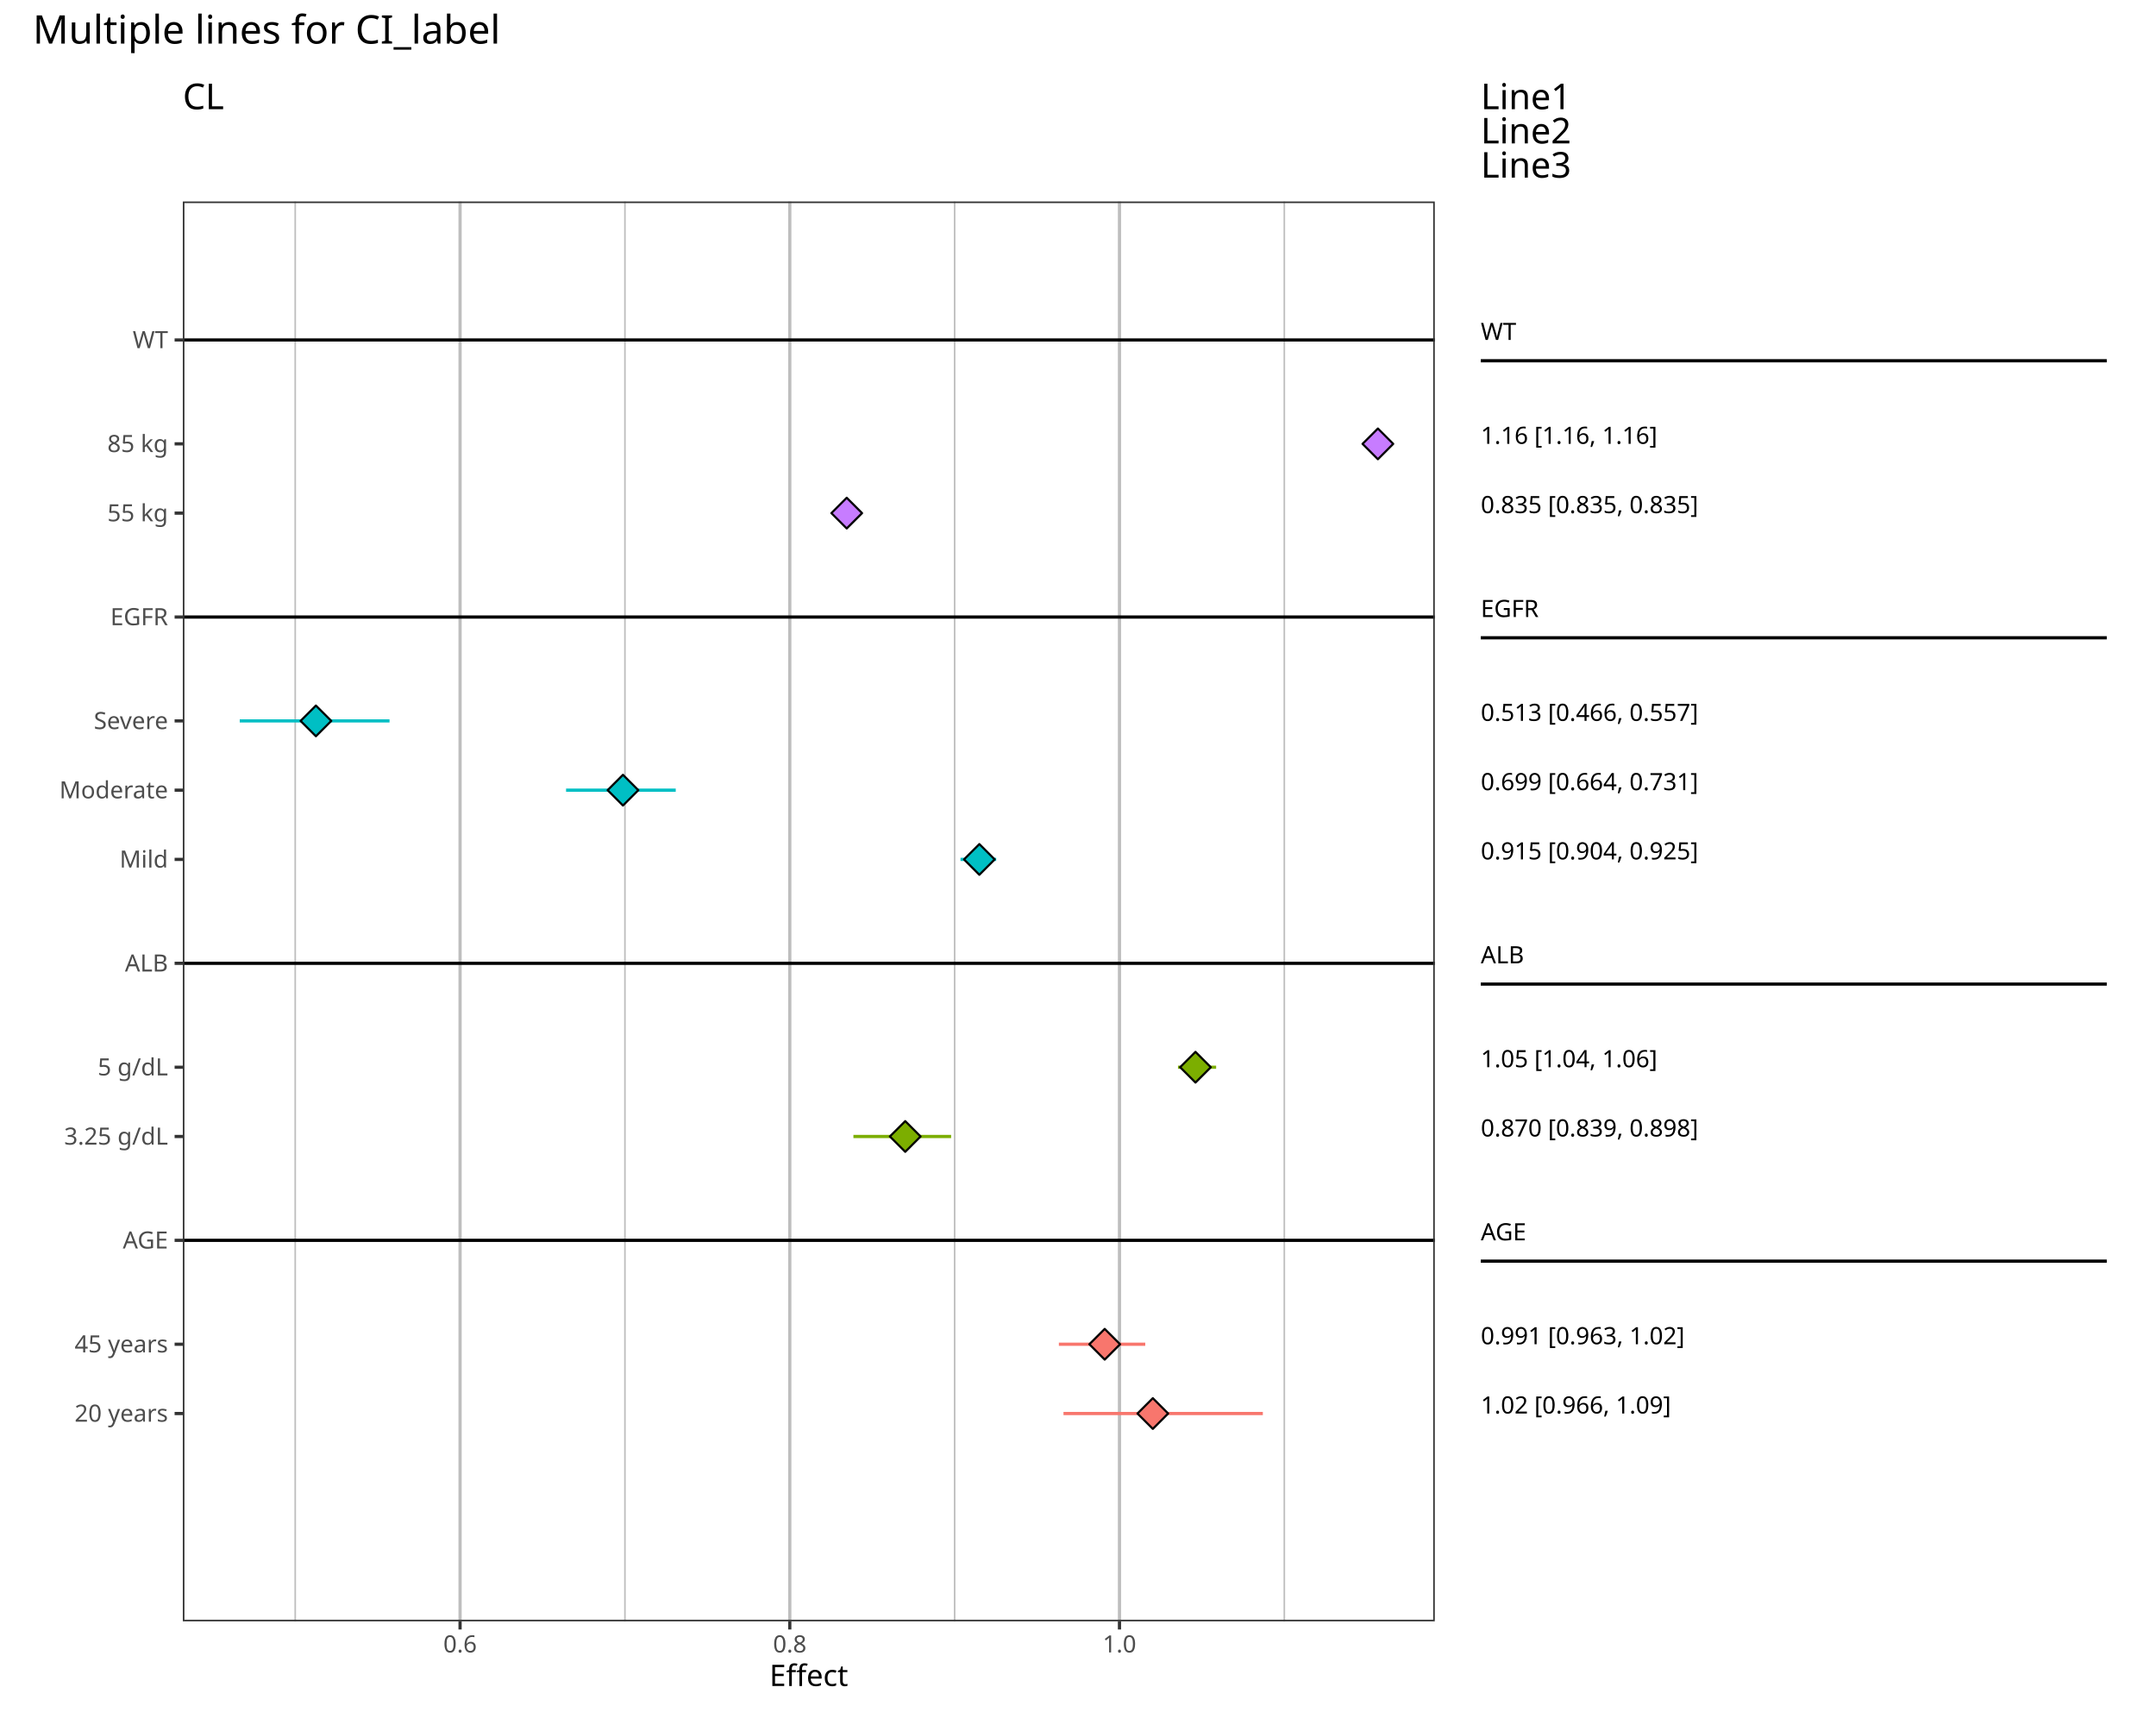
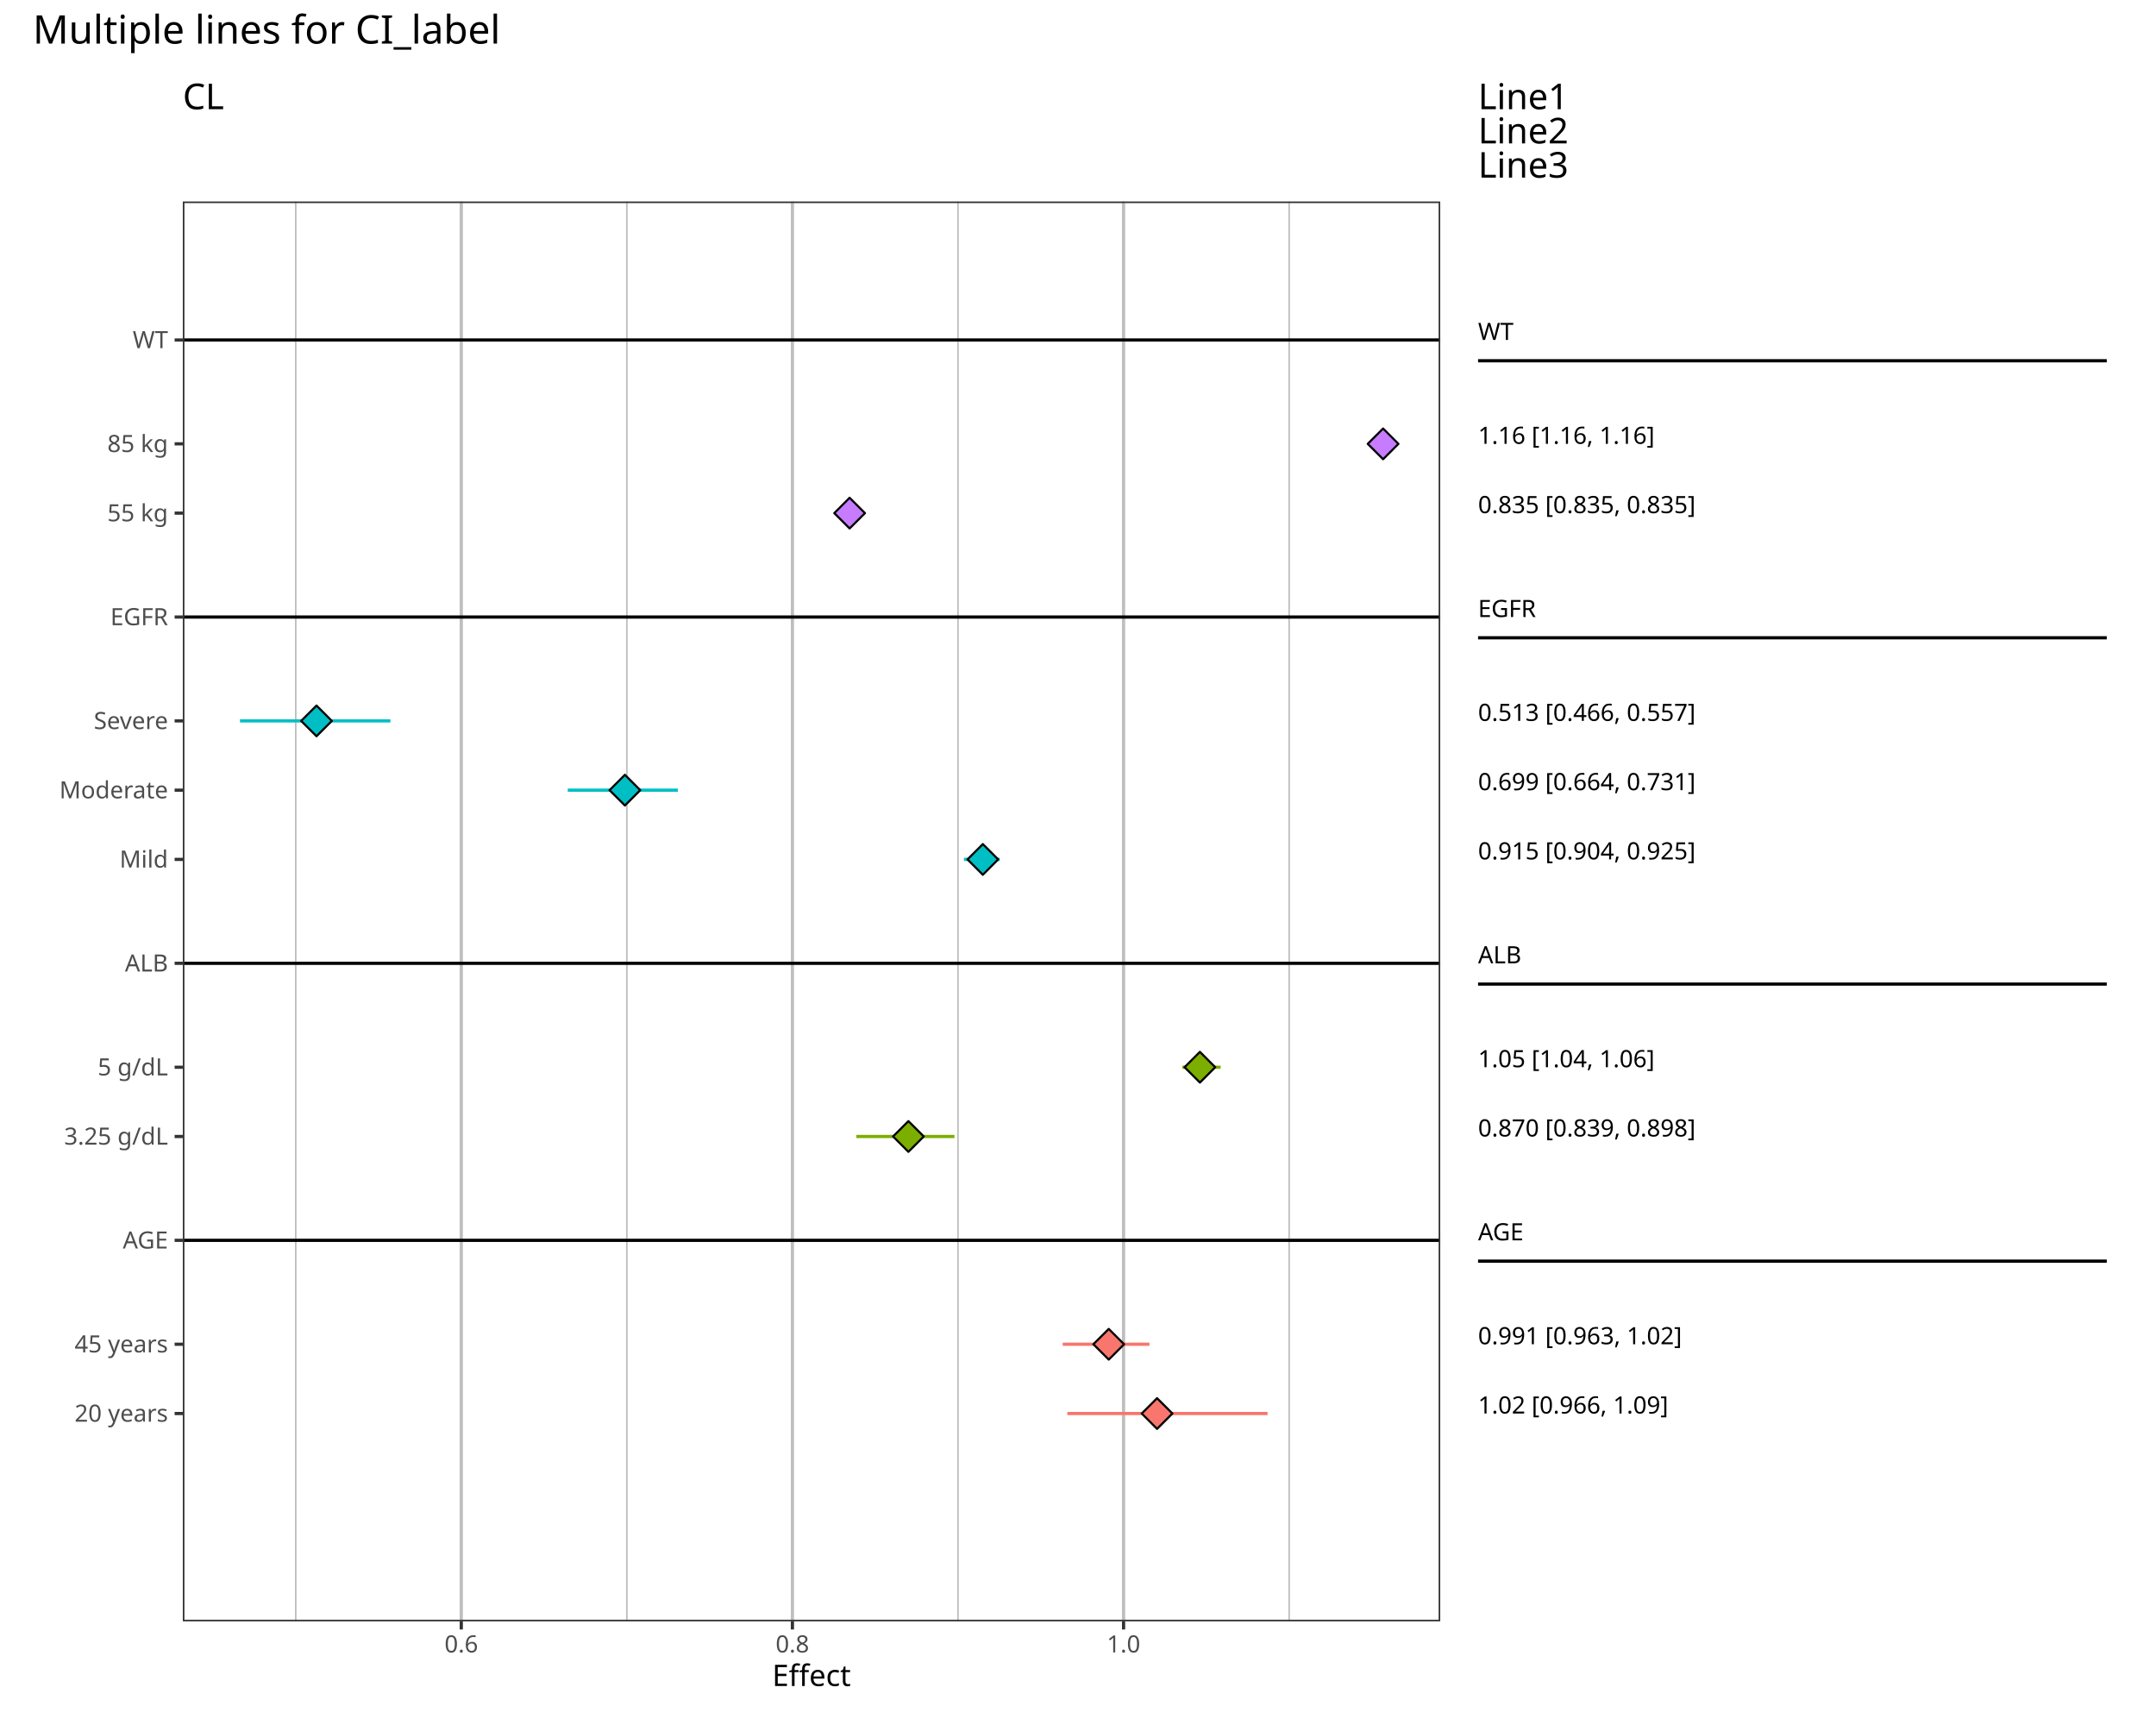
<svg xmlns="http://www.w3.org/2000/svg" class="svglite" data-engine-version="2.0" width="720.00pt" height="576.00pt" viewBox="0 0 720.00 576.00">
  <defs>
    <style type="text/css">
    .svglite line, .svglite polyline, .svglite polygon, .svglite path, .svglite rect, .svglite circle {
      fill: none;
      stroke: #000000;
      stroke-linecap: round;
      stroke-linejoin: round;
      stroke-miterlimit: 10.00;
    }
  </style>
  </defs>
  <rect width="100%" height="100%" style="stroke: none; fill: #FFFFFF;" />
  <defs>
    <clipPath id="cpMC4wMHw3MjAuMDB8MC4wMHw1NzYuMDA=">
      <rect x="0.00" y="0.00" width="720.00" height="576.00" />
    </clipPath>
  </defs>
  <g clip-path="url(#cpMC4wMHw3MjAuMDB8MC4wMHw1NzYuMDA=)">
    <rect x="0.00" y="0.00" width="720.00" height="576.00" style="stroke-width: 1.07; stroke: #FFFFFF; fill: #FFFFFF;" />
  </g>
  <defs>
    <clipPath id="cpNjEuMDV8NzAzLjU2fDY3LjI3fDU0MS4zNw==">
      <rect x="61.05" y="67.27" width="642.51" height="474.11" />
    </clipPath>
  </defs>
  <g clip-path="url(#cpNjEuMDV8NzAzLjU2fDY3LjI3fDU0MS4zNw==)">
</g>
  <g clip-path="url(#cpMC4wMHw3MjAuMDB8MC4wMHw1NzYuMDA=)">
</g>
  <g clip-path="url(#cpNjEuMDV8NzAzLjU2fDY3LjI3fDU0MS4zNw==)">
</g>
  <g clip-path="url(#cpMC4wMHw3MjAuMDB8MC4wMHw1NzYuMDA=)">
</g>
  <g clip-path="url(#cpNjEuMDV8NzAzLjU2fDY3LjI3fDU0MS4zNw==)">
</g>
  <g clip-path="url(#cpMC4wMHw3MjAuMDB8MC4wMHw1NzYuMDA=)">
</g>
  <defs>
-     <clipPath id="cpNS40OHw0ODAuMTV8MjIuNzh8NTcwLjUy">
-       <rect x="5.48" y="22.78" width="474.67" height="547.74" />
+     <clipPath id="cpNS40OHw0ODEuOTd8MjIuNzh8NTcwLjUy">
+       <rect x="5.48" y="22.78" width="476.49" height="547.74" />
    </clipPath>
  </defs>
-   <g clip-path="url(#cpNS40OHw0ODAuMTV8MjIuNzh8NTcwLjUy)">
-     <rect x="5.48" y="22.78" width="474.67" height="547.74" style="stroke-width: 1.07; stroke: #FFFFFF; fill: #FFFFFF;" />
+   <g clip-path="url(#cpNS40OHw0ODEuOTd8MjIuNzh8NTcwLjUy)">
+     <rect x="5.48" y="22.78" width="476.49" height="547.74" style="stroke-width: 1.07; stroke: #FFFFFF; fill: #FFFFFF;" />
  </g>
  <g clip-path="url(#cpMC4wMHw3MjAuMDB8MC4wMHw1NzYuMDA=)">
</g>
  <defs>
-     <clipPath id="cpNjEuMDV8NDc5LjE1fDY3LjI3fDU0MS4zNw==">
-       <rect x="61.05" y="67.27" width="418.10" height="474.11" />
+     <clipPath id="cpNDgxLjk3fDcxNC41MnwyMi43OHw1NzAuNTI=">
+       <rect x="481.97" y="22.78" width="232.55" height="547.74" />
    </clipPath>
  </defs>
-   <g clip-path="url(#cpNjEuMDV8NDc5LjE1fDY3LjI3fDU0MS4zNw==)">
-     <rect x="61.05" y="67.27" width="418.10" height="474.11" style="stroke-width: 1.07; stroke: none; fill: #FFFFFF;" />
-     <polyline points="98.59,541.37 98.59,67.27 " style="stroke-width: 0.53; stroke: #BEBEBE; stroke-linecap: butt;" />
-     <polyline points="208.70,541.37 208.70,67.27 " style="stroke-width: 0.53; stroke: #BEBEBE; stroke-linecap: butt;" />
-     <polyline points="318.80,541.37 318.80,67.27 " style="stroke-width: 0.53; stroke: #BEBEBE; stroke-linecap: butt;" />
-     <polyline points="428.90,541.37 428.90,67.27 " style="stroke-width: 0.53; stroke: #BEBEBE; stroke-linecap: butt;" />
-     <polyline points="153.64,541.37 153.64,67.27 " style="stroke-width: 1.07; stroke: #BEBEBE; stroke-linecap: butt;" />
-     <polyline points="263.75,541.37 263.75,67.27 " style="stroke-width: 1.07; stroke: #BEBEBE; stroke-linecap: butt;" />
-     <polyline points="373.85,541.37 373.85,67.27 " style="stroke-width: 1.07; stroke: #BEBEBE; stroke-linecap: butt;" />
-     <line x1="-176.67" y1="541.37" x2="-176.67" y2="67.27" style="stroke-width: 1.07; stroke-dasharray: 1.42,4.27,5.69,4.27; stroke-linecap: butt;" />
-     <polyline points="421.73,471.99 421.73,471.99 " style="stroke-width: 1.07; stroke: #F8766D; stroke-linecap: butt;" />
-     <polyline points="421.73,471.99 355.15,471.99 " style="stroke-width: 1.07; stroke: #F8766D; stroke-linecap: butt;" />
-     <polyline points="355.15,471.99 355.15,471.99 " style="stroke-width: 1.07; stroke: #F8766D; stroke-linecap: butt;" />
-     <polyline points="382.46,448.86 382.46,448.86 " style="stroke-width: 1.07; stroke: #F8766D; stroke-linecap: butt;" />
-     <polyline points="382.46,448.86 353.61,448.86 " style="stroke-width: 1.07; stroke: #F8766D; stroke-linecap: butt;" />
-     <polyline points="353.61,448.86 353.61,448.86 " style="stroke-width: 1.07; stroke: #F8766D; stroke-linecap: butt;" />
-     <polyline points="317.63,379.48 317.63,379.48 " style="stroke-width: 1.07; stroke: #7CAE00; stroke-linecap: butt;" />
-     <polyline points="317.63,379.48 285.00,379.48 " style="stroke-width: 1.07; stroke: #7CAE00; stroke-linecap: butt;" />
-     <polyline points="285.00,379.48 285.00,379.48 " style="stroke-width: 1.07; stroke: #7CAE00; stroke-linecap: butt;" />
-     <polyline points="406.13,356.36 406.13,356.36 " style="stroke-width: 1.07; stroke: #7CAE00; stroke-linecap: butt;" />
-     <polyline points="406.13,356.36 393.39,356.36 " style="stroke-width: 1.07; stroke: #7CAE00; stroke-linecap: butt;" />
-     <polyline points="393.39,356.36 393.39,356.36 " style="stroke-width: 1.07; stroke: #7CAE00; stroke-linecap: butt;" />
-     <polyline points="332.68,286.97 332.68,286.97 " style="stroke-width: 1.07; stroke: #00BFC4; stroke-linecap: butt;" />
-     <polyline points="332.68,286.97 320.77,286.97 " style="stroke-width: 1.07; stroke: #00BFC4; stroke-linecap: butt;" />
-     <polyline points="320.77,286.97 320.77,286.97 " style="stroke-width: 1.07; stroke: #00BFC4; stroke-linecap: butt;" />
-     <polyline points="225.66,263.85 225.66,263.85 " style="stroke-width: 1.07; stroke: #00BFC4; stroke-linecap: butt;" />
-     <polyline points="225.66,263.85 189.04,263.85 " style="stroke-width: 1.07; stroke: #00BFC4; stroke-linecap: butt;" />
-     <polyline points="189.04,263.85 189.04,263.85 " style="stroke-width: 1.07; stroke: #00BFC4; stroke-linecap: butt;" />
-     <polyline points="130.08,240.72 130.08,240.72 " style="stroke-width: 1.07; stroke: #00BFC4; stroke-linecap: butt;" />
-     <polyline points="130.08,240.72 80.06,240.72 " style="stroke-width: 1.07; stroke: #00BFC4; stroke-linecap: butt;" />
-     <polyline points="80.06,240.72 80.06,240.72 " style="stroke-width: 1.07; stroke: #00BFC4; stroke-linecap: butt;" />
-     <polyline points="282.76,171.34 282.76,171.34 " style="stroke-width: 1.07; stroke: #C77CFF; stroke-linecap: butt;" />
-     <polyline points="282.76,171.34 282.76,171.34 " style="stroke-width: 1.07; stroke: #C77CFF; stroke-linecap: butt;" />
-     <polyline points="282.76,171.34 282.76,171.34 " style="stroke-width: 1.07; stroke: #C77CFF; stroke-linecap: butt;" />
-     <polyline points="460.15,148.21 460.15,148.21 " style="stroke-width: 1.07; stroke: #C77CFF; stroke-linecap: butt;" />
-     <polyline points="460.15,148.21 460.15,148.21 " style="stroke-width: 1.07; stroke: #C77CFF; stroke-linecap: butt;" />
-     <polyline points="460.15,148.21 460.15,148.21 " style="stroke-width: 1.07; stroke: #C77CFF; stroke-linecap: butt;" />
-     <polygon points="384.99,477.12 390.11,471.99 384.99,466.87 379.86,471.99 " style="stroke-width: 0.71; fill: #F8766D;" />
-     <polygon points="368.92,453.99 374.05,448.86 368.92,443.74 363.80,448.86 " style="stroke-width: 0.71; fill: #F8766D;" />
-     <polygon points="302.31,384.61 307.43,379.48 302.31,374.36 297.18,379.48 " style="stroke-width: 0.71; fill: #7CAE00;" />
-     <polygon points="399.23,361.48 404.35,356.36 399.23,351.23 394.11,356.36 " style="stroke-width: 0.71; fill: #7CAE00;" />
-     <polygon points="327.06,292.10 332.18,286.97 327.06,281.85 321.93,286.97 " style="stroke-width: 0.71; fill: #00BFC4;" />
-     <polygon points="208.04,268.97 213.17,263.85 208.04,258.72 202.92,263.85 " style="stroke-width: 0.71; fill: #00BFC4;" />
-     <polygon points="105.50,245.84 110.63,240.72 105.50,235.60 100.38,240.72 " style="stroke-width: 0.71; fill: #00BFC4;" />
-     <polygon points="282.76,176.46 287.89,171.34 282.76,166.21 277.64,171.34 " style="stroke-width: 0.71; fill: #C77CFF;" />
-     <polygon points="460.15,153.34 465.27,148.21 460.15,143.09 455.02,148.21 " style="stroke-width: 0.71; fill: #C77CFF;" />
-     <line x1="61.05" y1="113.52" x2="479.15" y2="113.52" style="stroke-width: 1.07; stroke-linecap: butt;" />
-     <line x1="61.05" y1="206.03" x2="479.15" y2="206.03" style="stroke-width: 1.07; stroke-linecap: butt;" />
-     <line x1="61.05" y1="321.66" x2="479.15" y2="321.66" style="stroke-width: 1.07; stroke-linecap: butt;" />
-     <line x1="61.05" y1="414.17" x2="479.15" y2="414.17" style="stroke-width: 1.07; stroke-linecap: butt;" />
-     <rect x="61.05" y="67.27" width="418.10" height="474.11" style="stroke-width: 1.07; stroke: #333333;" />
+   <g clip-path="url(#cpNDgxLjk3fDcxNC41MnwyMi43OHw1NzAuNTI=)">
+     <rect x="481.97" y="22.78" width="232.55" height="547.74" style="stroke-width: 1.07; stroke: #FFFFFF; fill: #FFFFFF;" />
+   </g>
+   <g clip-path="url(#cpMC4wMHw3MjAuMDB8MC4wMHw1NzYuMDA=)">
+ </g>
+   <defs>
+     <clipPath id="cpNjEuMDV8NDgwLjk4fDY3LjI3fDU0MS4zNw==">
+       <rect x="61.05" y="67.27" width="419.92" height="474.11" />
+     </clipPath>
+   </defs>
+   <g clip-path="url(#cpNjEuMDV8NDgwLjk4fDY3LjI3fDU0MS4zNw==)">
+     <rect x="61.05" y="67.27" width="419.92" height="474.11" style="stroke-width: 1.07; stroke: none; fill: #FFFFFF;" />
+     <polyline points="98.76,541.37 98.76,67.27 " style="stroke-width: 0.53; stroke: #BEBEBE; stroke-linecap: butt;" />
+     <polyline points="209.34,541.37 209.34,67.27 " style="stroke-width: 0.53; stroke: #BEBEBE; stroke-linecap: butt;" />
+     <polyline points="319.92,541.37 319.92,67.27 " style="stroke-width: 0.53; stroke: #BEBEBE; stroke-linecap: butt;" />
+     <polyline points="430.51,541.37 430.51,67.27 " style="stroke-width: 0.53; stroke: #BEBEBE; stroke-linecap: butt;" />
+     <polyline points="154.05,541.37 154.05,67.27 " style="stroke-width: 1.07; stroke: #BEBEBE; stroke-linecap: butt;" />
+     <polyline points="264.63,541.37 264.63,67.27 " style="stroke-width: 1.07; stroke: #BEBEBE; stroke-linecap: butt;" />
+     <polyline points="375.22,541.37 375.22,67.27 " style="stroke-width: 1.07; stroke: #BEBEBE; stroke-linecap: butt;" />
+     <line x1="-177.71" y1="541.37" x2="-177.71" y2="67.27" style="stroke-width: 1.07; stroke-dasharray: 1.42,4.27,5.69,4.27; stroke-linecap: butt;" />
+     <polyline points="423.31,471.99 423.31,471.99 " style="stroke-width: 1.07; stroke: #F8766D; stroke-linecap: butt;" />
+     <polyline points="423.31,471.99 356.44,471.99 " style="stroke-width: 1.07; stroke: #F8766D; stroke-linecap: butt;" />
+     <polyline points="356.44,471.99 356.44,471.99 " style="stroke-width: 1.07; stroke: #F8766D; stroke-linecap: butt;" />
+     <polyline points="383.86,448.86 383.86,448.86 " style="stroke-width: 1.07; stroke: #F8766D; stroke-linecap: butt;" />
+     <polyline points="383.86,448.86 354.89,448.86 " style="stroke-width: 1.07; stroke: #F8766D; stroke-linecap: butt;" />
+     <polyline points="354.89,448.86 354.89,448.86 " style="stroke-width: 1.07; stroke: #F8766D; stroke-linecap: butt;" />
+     <polyline points="318.75,379.48 318.75,379.48 " style="stroke-width: 1.07; stroke: #7CAE00; stroke-linecap: butt;" />
+     <polyline points="318.75,379.48 285.98,379.48 " style="stroke-width: 1.07; stroke: #7CAE00; stroke-linecap: butt;" />
+     <polyline points="285.98,379.48 285.98,379.48 " style="stroke-width: 1.07; stroke: #7CAE00; stroke-linecap: butt;" />
+     <polyline points="407.64,356.36 407.64,356.36 " style="stroke-width: 1.07; stroke: #7CAE00; stroke-linecap: butt;" />
+     <polyline points="407.64,356.36 394.84,356.36 " style="stroke-width: 1.07; stroke: #7CAE00; stroke-linecap: butt;" />
+     <polyline points="394.84,356.36 394.84,356.36 " style="stroke-width: 1.07; stroke: #7CAE00; stroke-linecap: butt;" />
+     <polyline points="333.87,286.97 333.87,286.97 " style="stroke-width: 1.07; stroke: #00BFC4; stroke-linecap: butt;" />
+     <polyline points="333.87,286.97 321.91,286.97 " style="stroke-width: 1.07; stroke: #00BFC4; stroke-linecap: butt;" />
+     <polyline points="321.91,286.97 321.91,286.97 " style="stroke-width: 1.07; stroke: #00BFC4; stroke-linecap: butt;" />
+     <polyline points="226.38,263.85 226.38,263.85 " style="stroke-width: 1.07; stroke: #00BFC4; stroke-linecap: butt;" />
+     <polyline points="226.38,263.85 189.60,263.85 " style="stroke-width: 1.07; stroke: #00BFC4; stroke-linecap: butt;" />
+     <polyline points="189.60,263.85 189.60,263.85 " style="stroke-width: 1.07; stroke: #00BFC4; stroke-linecap: butt;" />
+     <polyline points="130.38,240.72 130.38,240.72 " style="stroke-width: 1.07; stroke: #00BFC4; stroke-linecap: butt;" />
+     <polyline points="130.38,240.72 80.14,240.72 " style="stroke-width: 1.07; stroke: #00BFC4; stroke-linecap: butt;" />
+     <polyline points="80.14,240.72 80.14,240.72 " style="stroke-width: 1.07; stroke: #00BFC4; stroke-linecap: butt;" />
+     <polyline points="283.73,171.34 283.73,171.34 " style="stroke-width: 1.07; stroke: #C77CFF; stroke-linecap: butt;" />
+     <polyline points="283.73,171.34 283.73,171.34 " style="stroke-width: 1.07; stroke: #C77CFF; stroke-linecap: butt;" />
+     <polyline points="283.73,171.34 283.73,171.34 " style="stroke-width: 1.07; stroke: #C77CFF; stroke-linecap: butt;" />
+     <polyline points="461.89,148.21 461.89,148.21 " style="stroke-width: 1.07; stroke: #C77CFF; stroke-linecap: butt;" />
+     <polyline points="461.89,148.21 461.89,148.21 " style="stroke-width: 1.07; stroke: #C77CFF; stroke-linecap: butt;" />
+     <polyline points="461.89,148.21 461.89,148.21 " style="stroke-width: 1.07; stroke: #C77CFF; stroke-linecap: butt;" />
+     <polygon points="386.40,477.12 391.53,471.99 386.40,466.87 381.28,471.99 " style="stroke-width: 0.71; fill: #F8766D;" />
+     <polygon points="370.27,453.99 375.39,448.86 370.27,443.74 365.14,448.86 " style="stroke-width: 0.71; fill: #F8766D;" />
+     <polygon points="303.36,384.61 308.49,379.48 303.36,374.36 298.24,379.48 " style="stroke-width: 0.71; fill: #7CAE00;" />
+     <polygon points="400.71,361.48 405.83,356.36 400.71,351.23 395.58,356.36 " style="stroke-width: 0.71; fill: #7CAE00;" />
+     <polygon points="328.22,292.10 333.34,286.97 328.22,281.85 323.10,286.97 " style="stroke-width: 0.71; fill: #00BFC4;" />
+     <polygon points="208.69,268.97 213.81,263.85 208.69,258.72 203.56,263.85 " style="stroke-width: 0.71; fill: #00BFC4;" />
+     <polygon points="105.70,245.84 110.82,240.72 105.70,235.60 100.57,240.72 " style="stroke-width: 0.71; fill: #00BFC4;" />
+     <polygon points="283.73,176.46 288.86,171.34 283.73,166.21 278.61,171.34 " style="stroke-width: 0.71; fill: #C77CFF;" />
+     <polygon points="461.89,153.34 467.01,148.21 461.89,143.09 456.76,148.21 " style="stroke-width: 0.71; fill: #C77CFF;" />
+     <line x1="61.05" y1="113.52" x2="480.98" y2="113.52" style="stroke-width: 1.07; stroke-linecap: butt;" />
+     <line x1="61.05" y1="206.03" x2="480.98" y2="206.03" style="stroke-width: 1.07; stroke-linecap: butt;" />
+     <line x1="61.05" y1="321.66" x2="480.98" y2="321.66" style="stroke-width: 1.07; stroke-linecap: butt;" />
+     <line x1="61.05" y1="414.17" x2="480.98" y2="414.17" style="stroke-width: 1.07; stroke-linecap: butt;" />
+     <rect x="61.05" y="67.27" width="419.92" height="474.11" style="stroke-width: 1.07; stroke: #333333;" />
  </g>
  <g clip-path="url(#cpMC4wMHw3MjAuMDB8MC4wMHw1NzYuMDA=)">
    <text x="56.12" y="116.25" text-anchor="end" style="font-size: 7.94px; fill: #4D4D4D; font-family: sans;" textLength="12.34px" lengthAdjust="spacingAndGlyphs">WT</text>
    <text x="56.12" y="150.94" text-anchor="end" style="font-size: 7.94px; fill: #4D4D4D; font-family: sans;" textLength="19.42px" lengthAdjust="spacingAndGlyphs">85 kg</text>
    <text x="56.12" y="174.07" text-anchor="end" style="font-size: 7.94px; fill: #4D4D4D; font-family: sans;" textLength="19.42px" lengthAdjust="spacingAndGlyphs">55 kg</text>
    <text x="56.12" y="208.76" text-anchor="end" style="font-size: 7.94px; fill: #4D4D4D; font-family: sans;" textLength="22.05px" lengthAdjust="spacingAndGlyphs">EGFR</text>
    <text x="56.12" y="243.45" text-anchor="end" style="font-size: 7.94px; fill: #4D4D4D; font-family: sans;" textLength="25.15px" lengthAdjust="spacingAndGlyphs">Severe</text>
    <text x="56.12" y="266.58" text-anchor="end" style="font-size: 7.94px; fill: #4D4D4D; font-family: sans;" textLength="33.54px" lengthAdjust="spacingAndGlyphs">Moderate</text>
    <text x="56.12" y="289.70" text-anchor="end" style="font-size: 7.94px; fill: #4D4D4D; font-family: sans;" textLength="14.55px" lengthAdjust="spacingAndGlyphs">Mild</text>
    <text x="56.12" y="324.40" text-anchor="end" style="font-size: 7.94px; fill: #4D4D4D; font-family: sans;" textLength="15.01px" lengthAdjust="spacingAndGlyphs">ALB</text>
    <text x="56.12" y="359.09" text-anchor="end" style="font-size: 7.94px; fill: #4D4D4D; font-family: sans;" textLength="22.07px" lengthAdjust="spacingAndGlyphs">5 g/dL</text>
    <text x="56.12" y="382.21" text-anchor="end" style="font-size: 7.94px; fill: #4D4D4D; font-family: sans;" textLength="33.10px" lengthAdjust="spacingAndGlyphs">3.25 g/dL</text>
    <text x="56.12" y="416.90" text-anchor="end" style="font-size: 7.94px; fill: #4D4D4D; font-family: sans;" textLength="16.77px" lengthAdjust="spacingAndGlyphs">AGE</text>
    <text x="56.12" y="451.59" text-anchor="end" style="font-size: 7.94px; fill: #4D4D4D; font-family: sans;" textLength="30.45px" lengthAdjust="spacingAndGlyphs">45 years</text>
    <text x="56.12" y="474.72" text-anchor="end" style="font-size: 7.94px; fill: #4D4D4D; font-family: sans;" textLength="30.45px" lengthAdjust="spacingAndGlyphs">20 years</text>
    <polyline points="58.31,113.52 61.05,113.52 " style="stroke-width: 1.07; stroke: #333333; stroke-linecap: butt;" />
    <polyline points="58.31,148.21 61.05,148.21 " style="stroke-width: 1.07; stroke: #333333; stroke-linecap: butt;" />
    <polyline points="58.31,171.34 61.05,171.34 " style="stroke-width: 1.07; stroke: #333333; stroke-linecap: butt;" />
    <polyline points="58.31,206.03 61.05,206.03 " style="stroke-width: 1.07; stroke: #333333; stroke-linecap: butt;" />
    <polyline points="58.31,240.72 61.05,240.72 " style="stroke-width: 1.07; stroke: #333333; stroke-linecap: butt;" />
    <polyline points="58.31,263.85 61.05,263.85 " style="stroke-width: 1.07; stroke: #333333; stroke-linecap: butt;" />
    <polyline points="58.31,286.97 61.05,286.97 " style="stroke-width: 1.07; stroke: #333333; stroke-linecap: butt;" />
    <polyline points="58.31,321.66 61.05,321.66 " style="stroke-width: 1.07; stroke: #333333; stroke-linecap: butt;" />
    <polyline points="58.31,356.36 61.05,356.36 " style="stroke-width: 1.07; stroke: #333333; stroke-linecap: butt;" />
    <polyline points="58.31,379.48 61.05,379.48 " style="stroke-width: 1.07; stroke: #333333; stroke-linecap: butt;" />
    <polyline points="58.31,414.17 61.05,414.17 " style="stroke-width: 1.07; stroke: #333333; stroke-linecap: butt;" />
    <polyline points="58.31,448.86 61.05,448.86 " style="stroke-width: 1.07; stroke: #333333; stroke-linecap: butt;" />
    <polyline points="58.31,471.99 61.05,471.99 " style="stroke-width: 1.07; stroke: #333333; stroke-linecap: butt;" />
-     <polyline points="153.64,544.11 153.64,541.37 " style="stroke-width: 1.07; stroke: #333333; stroke-linecap: butt;" />
-     <polyline points="263.75,544.11 263.75,541.37 " style="stroke-width: 1.07; stroke: #333333; stroke-linecap: butt;" />
-     <polyline points="373.85,544.11 373.85,541.37 " style="stroke-width: 1.07; stroke: #333333; stroke-linecap: butt;" />
-     <text x="153.64" y="551.77" text-anchor="middle" style="font-size: 7.94px; fill: #4D4D4D; font-family: sans;" textLength="11.03px" lengthAdjust="spacingAndGlyphs">0.6</text>
-     <text x="263.75" y="551.77" text-anchor="middle" style="font-size: 7.94px; fill: #4D4D4D; font-family: sans;" textLength="11.03px" lengthAdjust="spacingAndGlyphs">0.8</text>
-     <text x="373.85" y="551.77" text-anchor="middle" style="font-size: 7.94px; fill: #4D4D4D; font-family: sans;" textLength="11.03px" lengthAdjust="spacingAndGlyphs">1.0</text>
-     <text x="270.10" y="562.98" text-anchor="middle" style="font-size: 9.92px; font-family: sans;" textLength="25.37px" lengthAdjust="spacingAndGlyphs">Effect</text>
+     <polyline points="154.05,544.11 154.05,541.37 " style="stroke-width: 1.07; stroke: #333333; stroke-linecap: butt;" />
+     <polyline points="264.63,544.11 264.63,541.37 " style="stroke-width: 1.07; stroke: #333333; stroke-linecap: butt;" />
+     <polyline points="375.22,544.11 375.22,541.37 " style="stroke-width: 1.07; stroke: #333333; stroke-linecap: butt;" />
+     <text x="154.05" y="551.77" text-anchor="middle" style="font-size: 7.94px; fill: #4D4D4D; font-family: sans;" textLength="11.03px" lengthAdjust="spacingAndGlyphs">0.6</text>
+     <text x="264.63" y="551.77" text-anchor="middle" style="font-size: 7.94px; fill: #4D4D4D; font-family: sans;" textLength="11.03px" lengthAdjust="spacingAndGlyphs">0.8</text>
+     <text x="375.22" y="551.77" text-anchor="middle" style="font-size: 7.94px; fill: #4D4D4D; font-family: sans;" textLength="11.03px" lengthAdjust="spacingAndGlyphs">1.0</text>
+     <text x="271.01" y="562.98" text-anchor="middle" style="font-size: 9.92px; font-family: sans;" textLength="25.37px" lengthAdjust="spacingAndGlyphs">Effect</text>
    <text x="61.05" y="36.46" style="font-size: 11.91px; font-family: sans;" textLength="15.22px" lengthAdjust="spacingAndGlyphs">CL</text>
  </g>
  <defs>
-     <clipPath id="cpNDgwLjE1fDcxNC41MnwyMi43OHw1NzAuNTI=">
-       <rect x="480.15" y="22.78" width="234.37" height="547.74" />
+     <clipPath id="cpNDkzLjYwfDcwMy41Nnw2Ny4yN3w1NDEuMzc=">
+       <rect x="493.60" y="67.27" width="209.96" height="474.11" />
    </clipPath>
  </defs>
-   <g clip-path="url(#cpNDgwLjE1fDcxNC41MnwyMi43OHw1NzAuNTI=)">
-     <rect x="480.15" y="22.78" width="234.37" height="547.74" style="stroke-width: 1.07; stroke: #FFFFFF; fill: #FFFFFF;" />
+   <g clip-path="url(#cpNDkzLjYwfDcwMy41Nnw2Ny4yN3w1NDEuMzc=)">
+     <rect x="493.60" y="67.27" width="209.96" height="474.11" style="stroke-width: 1.07; stroke: none; fill: #FFFFFF;" />
+     <text x="493.60" y="113.52" style="font-size: 7.97px; font-family: sans;" textLength="12.39px" lengthAdjust="spacingAndGlyphs">WT</text>
+     <text x="493.60" y="148.21" style="font-size: 7.97px; font-family: sans;" textLength="57.59px" lengthAdjust="spacingAndGlyphs">1.16 [1.16, 1.16]</text>
+     <text x="493.60" y="171.34" style="font-size: 7.97px; font-family: sans;" textLength="70.88px" lengthAdjust="spacingAndGlyphs">0.835 [0.835, 0.835]</text>
+     <text x="493.60" y="206.03" style="font-size: 7.97px; font-family: sans;" textLength="22.14px" lengthAdjust="spacingAndGlyphs">EGFR</text>
+     <text x="493.60" y="240.72" style="font-size: 7.97px; font-family: sans;" textLength="70.88px" lengthAdjust="spacingAndGlyphs">0.513 [0.466, 0.557]</text>
+     <text x="493.60" y="263.85" style="font-size: 7.97px; font-family: sans;" textLength="70.88px" lengthAdjust="spacingAndGlyphs">0.699 [0.664, 0.731]</text>
+     <text x="493.60" y="286.97" style="font-size: 7.97px; font-family: sans;" textLength="70.88px" lengthAdjust="spacingAndGlyphs">0.915 [0.904, 0.925]</text>
+     <text x="493.60" y="321.66" style="font-size: 7.97px; font-family: sans;" textLength="15.06px" lengthAdjust="spacingAndGlyphs">ALB</text>
+     <text x="493.60" y="356.36" style="font-size: 7.97px; font-family: sans;" textLength="57.59px" lengthAdjust="spacingAndGlyphs">1.05 [1.04, 1.06]</text>
+     <text x="493.60" y="379.48" style="font-size: 7.97px; font-family: sans;" textLength="70.88px" lengthAdjust="spacingAndGlyphs">0.870 [0.839, 0.898]</text>
+     <text x="493.60" y="414.17" style="font-size: 7.97px; font-family: sans;" textLength="16.83px" lengthAdjust="spacingAndGlyphs">AGE</text>
+     <text x="493.60" y="448.86" style="font-size: 7.97px; font-family: sans;" textLength="66.45px" lengthAdjust="spacingAndGlyphs">0.991 [0.963, 1.02]</text>
+     <text x="493.60" y="471.99" style="font-size: 7.97px; font-family: sans;" textLength="62.02px" lengthAdjust="spacingAndGlyphs">1.02 [0.966, 1.09]</text>
+     <line x1="493.60" y1="120.46" x2="703.56" y2="120.46" style="stroke-width: 1.07; stroke-linecap: butt;" />
+     <line x1="493.60" y1="212.97" x2="703.56" y2="212.97" style="stroke-width: 1.07; stroke-linecap: butt;" />
+     <line x1="493.60" y1="328.60" x2="703.56" y2="328.60" style="stroke-width: 1.07; stroke-linecap: butt;" />
+     <line x1="493.60" y1="421.11" x2="703.56" y2="421.11" style="stroke-width: 1.07; stroke-linecap: butt;" />
  </g>
  <g clip-path="url(#cpMC4wMHw3MjAuMDB8MC4wMHw1NzYuMDA=)">
- </g>
-   <defs>
-     <clipPath id="cpNDk0LjUxfDcwMy41Nnw2Ny4yN3w1NDEuMzc=">
-       <rect x="494.51" y="67.27" width="209.05" height="474.11" />
-     </clipPath>
-   </defs>
-   <g clip-path="url(#cpNDk0LjUxfDcwMy41Nnw2Ny4yN3w1NDEuMzc=)">
-     <rect x="494.51" y="67.27" width="209.05" height="474.11" style="stroke-width: 1.07; stroke: none; fill: #FFFFFF;" />
-     <text x="494.51" y="113.52" style="font-size: 7.97px; font-family: sans;" textLength="12.39px" lengthAdjust="spacingAndGlyphs">WT</text>
-     <text x="494.51" y="148.21" style="font-size: 7.97px; font-family: sans;" textLength="57.59px" lengthAdjust="spacingAndGlyphs">1.16 [1.16, 1.16]</text>
-     <text x="494.51" y="171.34" style="font-size: 7.97px; font-family: sans;" textLength="70.88px" lengthAdjust="spacingAndGlyphs">0.835 [0.835, 0.835]</text>
-     <text x="494.51" y="206.03" style="font-size: 7.97px; font-family: sans;" textLength="22.14px" lengthAdjust="spacingAndGlyphs">EGFR</text>
-     <text x="494.51" y="240.72" style="font-size: 7.97px; font-family: sans;" textLength="70.88px" lengthAdjust="spacingAndGlyphs">0.513 [0.466, 0.557]</text>
-     <text x="494.51" y="263.85" style="font-size: 7.97px; font-family: sans;" textLength="70.88px" lengthAdjust="spacingAndGlyphs">0.699 [0.664, 0.731]</text>
-     <text x="494.51" y="286.97" style="font-size: 7.97px; font-family: sans;" textLength="70.88px" lengthAdjust="spacingAndGlyphs">0.915 [0.904, 0.925]</text>
-     <text x="494.51" y="321.66" style="font-size: 7.97px; font-family: sans;" textLength="15.06px" lengthAdjust="spacingAndGlyphs">ALB</text>
-     <text x="494.51" y="356.36" style="font-size: 7.97px; font-family: sans;" textLength="57.59px" lengthAdjust="spacingAndGlyphs">1.05 [1.04, 1.06]</text>
-     <text x="494.51" y="379.48" style="font-size: 7.97px; font-family: sans;" textLength="70.88px" lengthAdjust="spacingAndGlyphs">0.870 [0.839, 0.898]</text>
-     <text x="494.51" y="414.17" style="font-size: 7.97px; font-family: sans;" textLength="16.83px" lengthAdjust="spacingAndGlyphs">AGE</text>
-     <text x="494.51" y="448.86" style="font-size: 7.97px; font-family: sans;" textLength="66.45px" lengthAdjust="spacingAndGlyphs">0.991 [0.963, 1.02]</text>
-     <text x="494.51" y="471.99" style="font-size: 7.97px; font-family: sans;" textLength="62.02px" lengthAdjust="spacingAndGlyphs">1.02 [0.966, 1.09]</text>
-     <line x1="494.51" y1="120.46" x2="703.56" y2="120.46" style="stroke-width: 1.07; stroke-linecap: butt;" />
-     <line x1="494.51" y1="212.97" x2="703.56" y2="212.97" style="stroke-width: 1.07; stroke-linecap: butt;" />
-     <line x1="494.51" y1="328.60" x2="703.56" y2="328.60" style="stroke-width: 1.07; stroke-linecap: butt;" />
-     <line x1="494.51" y1="421.11" x2="703.56" y2="421.11" style="stroke-width: 1.07; stroke-linecap: butt;" />
-   </g>
-   <g clip-path="url(#cpMC4wMHw3MjAuMDB8MC4wMHw1NzYuMDA=)">
-     <polyline points="494.51,541.37 703.56,541.37 " style="stroke-width: 1.07; stroke: #FFFFFF; stroke-linecap: butt;" />
-     <polyline points="494.51,544.11 494.51,541.37 " style="stroke-width: 1.07; stroke: #FFFFFF; stroke-linecap: butt;" />
-     <polyline points="536.32,544.11 536.32,541.37 " style="stroke-width: 1.07; stroke: #FFFFFF; stroke-linecap: butt;" />
-     <polyline points="578.13,544.11 578.13,541.37 " style="stroke-width: 1.07; stroke: #FFFFFF; stroke-linecap: butt;" />
-     <polyline points="619.94,544.11 619.94,541.37 " style="stroke-width: 1.07; stroke: #FFFFFF; stroke-linecap: butt;" />
-     <polyline points="661.75,544.11 661.75,541.37 " style="stroke-width: 1.07; stroke: #FFFFFF; stroke-linecap: butt;" />
+     <polyline points="493.60,541.37 703.56,541.37 " style="stroke-width: 1.07; stroke: #FFFFFF; stroke-linecap: butt;" />
+     <polyline points="493.60,544.11 493.60,541.37 " style="stroke-width: 1.07; stroke: #FFFFFF; stroke-linecap: butt;" />
+     <polyline points="535.59,544.11 535.59,541.37 " style="stroke-width: 1.07; stroke: #FFFFFF; stroke-linecap: butt;" />
+     <polyline points="577.58,544.11 577.58,541.37 " style="stroke-width: 1.07; stroke: #FFFFFF; stroke-linecap: butt;" />
+     <polyline points="619.58,544.11 619.58,541.37 " style="stroke-width: 1.07; stroke: #FFFFFF; stroke-linecap: butt;" />
+     <polyline points="661.57,544.11 661.57,541.37 " style="stroke-width: 1.07; stroke: #FFFFFF; stroke-linecap: butt;" />
    <polyline points="703.56,544.11 703.56,541.37 " style="stroke-width: 1.07; stroke: #FFFFFF; stroke-linecap: butt;" />
-     <text x="494.51" y="551.77" text-anchor="middle" style="font-size: 7.94px; fill: #FFFFFF; font-family: sans;" textLength="11.03px" lengthAdjust="spacingAndGlyphs">1.0</text>
-     <text x="536.32" y="551.77" text-anchor="middle" style="font-size: 7.94px; fill: #FFFFFF; font-family: sans;" textLength="11.03px" lengthAdjust="spacingAndGlyphs">1.1</text>
-     <text x="578.13" y="551.77" text-anchor="middle" style="font-size: 7.94px; fill: #FFFFFF; font-family: sans;" textLength="11.03px" lengthAdjust="spacingAndGlyphs">1.2</text>
-     <text x="619.94" y="551.77" text-anchor="middle" style="font-size: 7.94px; fill: #FFFFFF; font-family: sans;" textLength="11.03px" lengthAdjust="spacingAndGlyphs">1.3</text>
-     <text x="661.75" y="551.77" text-anchor="middle" style="font-size: 7.94px; fill: #FFFFFF; font-family: sans;" textLength="11.03px" lengthAdjust="spacingAndGlyphs">1.4</text>
+     <text x="493.60" y="551.77" text-anchor="middle" style="font-size: 7.94px; fill: #FFFFFF; font-family: sans;" textLength="11.03px" lengthAdjust="spacingAndGlyphs">1.0</text>
+     <text x="535.59" y="551.77" text-anchor="middle" style="font-size: 7.94px; fill: #FFFFFF; font-family: sans;" textLength="11.03px" lengthAdjust="spacingAndGlyphs">1.1</text>
+     <text x="577.58" y="551.77" text-anchor="middle" style="font-size: 7.94px; fill: #FFFFFF; font-family: sans;" textLength="11.03px" lengthAdjust="spacingAndGlyphs">1.2</text>
+     <text x="619.58" y="551.77" text-anchor="middle" style="font-size: 7.94px; fill: #FFFFFF; font-family: sans;" textLength="11.03px" lengthAdjust="spacingAndGlyphs">1.3</text>
+     <text x="661.57" y="551.77" text-anchor="middle" style="font-size: 7.94px; fill: #FFFFFF; font-family: sans;" textLength="11.03px" lengthAdjust="spacingAndGlyphs">1.4</text>
    <text x="703.56" y="551.77" text-anchor="middle" style="font-size: 7.94px; fill: #FFFFFF; font-family: sans;" textLength="11.03px" lengthAdjust="spacingAndGlyphs">1.5</text>
-     <text x="494.51" y="36.46" style="font-size: 11.91px; font-family: sans;" textLength="29.13px" lengthAdjust="spacingAndGlyphs">Line1</text>
-     <text x="494.51" y="47.89" style="font-size: 11.91px; font-family: sans;" textLength="29.13px" lengthAdjust="spacingAndGlyphs">Line2</text>
-     <text x="494.51" y="59.31" style="font-size: 11.91px; font-family: sans;" textLength="29.13px" lengthAdjust="spacingAndGlyphs">Line3</text>
+     <text x="493.60" y="36.46" style="font-size: 11.91px; font-family: sans;" textLength="29.13px" lengthAdjust="spacingAndGlyphs">Line1</text>
+     <text x="493.60" y="47.89" style="font-size: 11.91px; font-family: sans;" textLength="29.13px" lengthAdjust="spacingAndGlyphs">Line2</text>
+     <text x="493.60" y="59.31" style="font-size: 11.91px; font-family: sans;" textLength="29.13px" lengthAdjust="spacingAndGlyphs">Line3</text>
    <text x="10.96" y="14.56" style="font-size: 13.20px; font-family: sans;" textLength="147.47px" lengthAdjust="spacingAndGlyphs">Multiple lines for CI_label</text>
  </g>
</svg>
